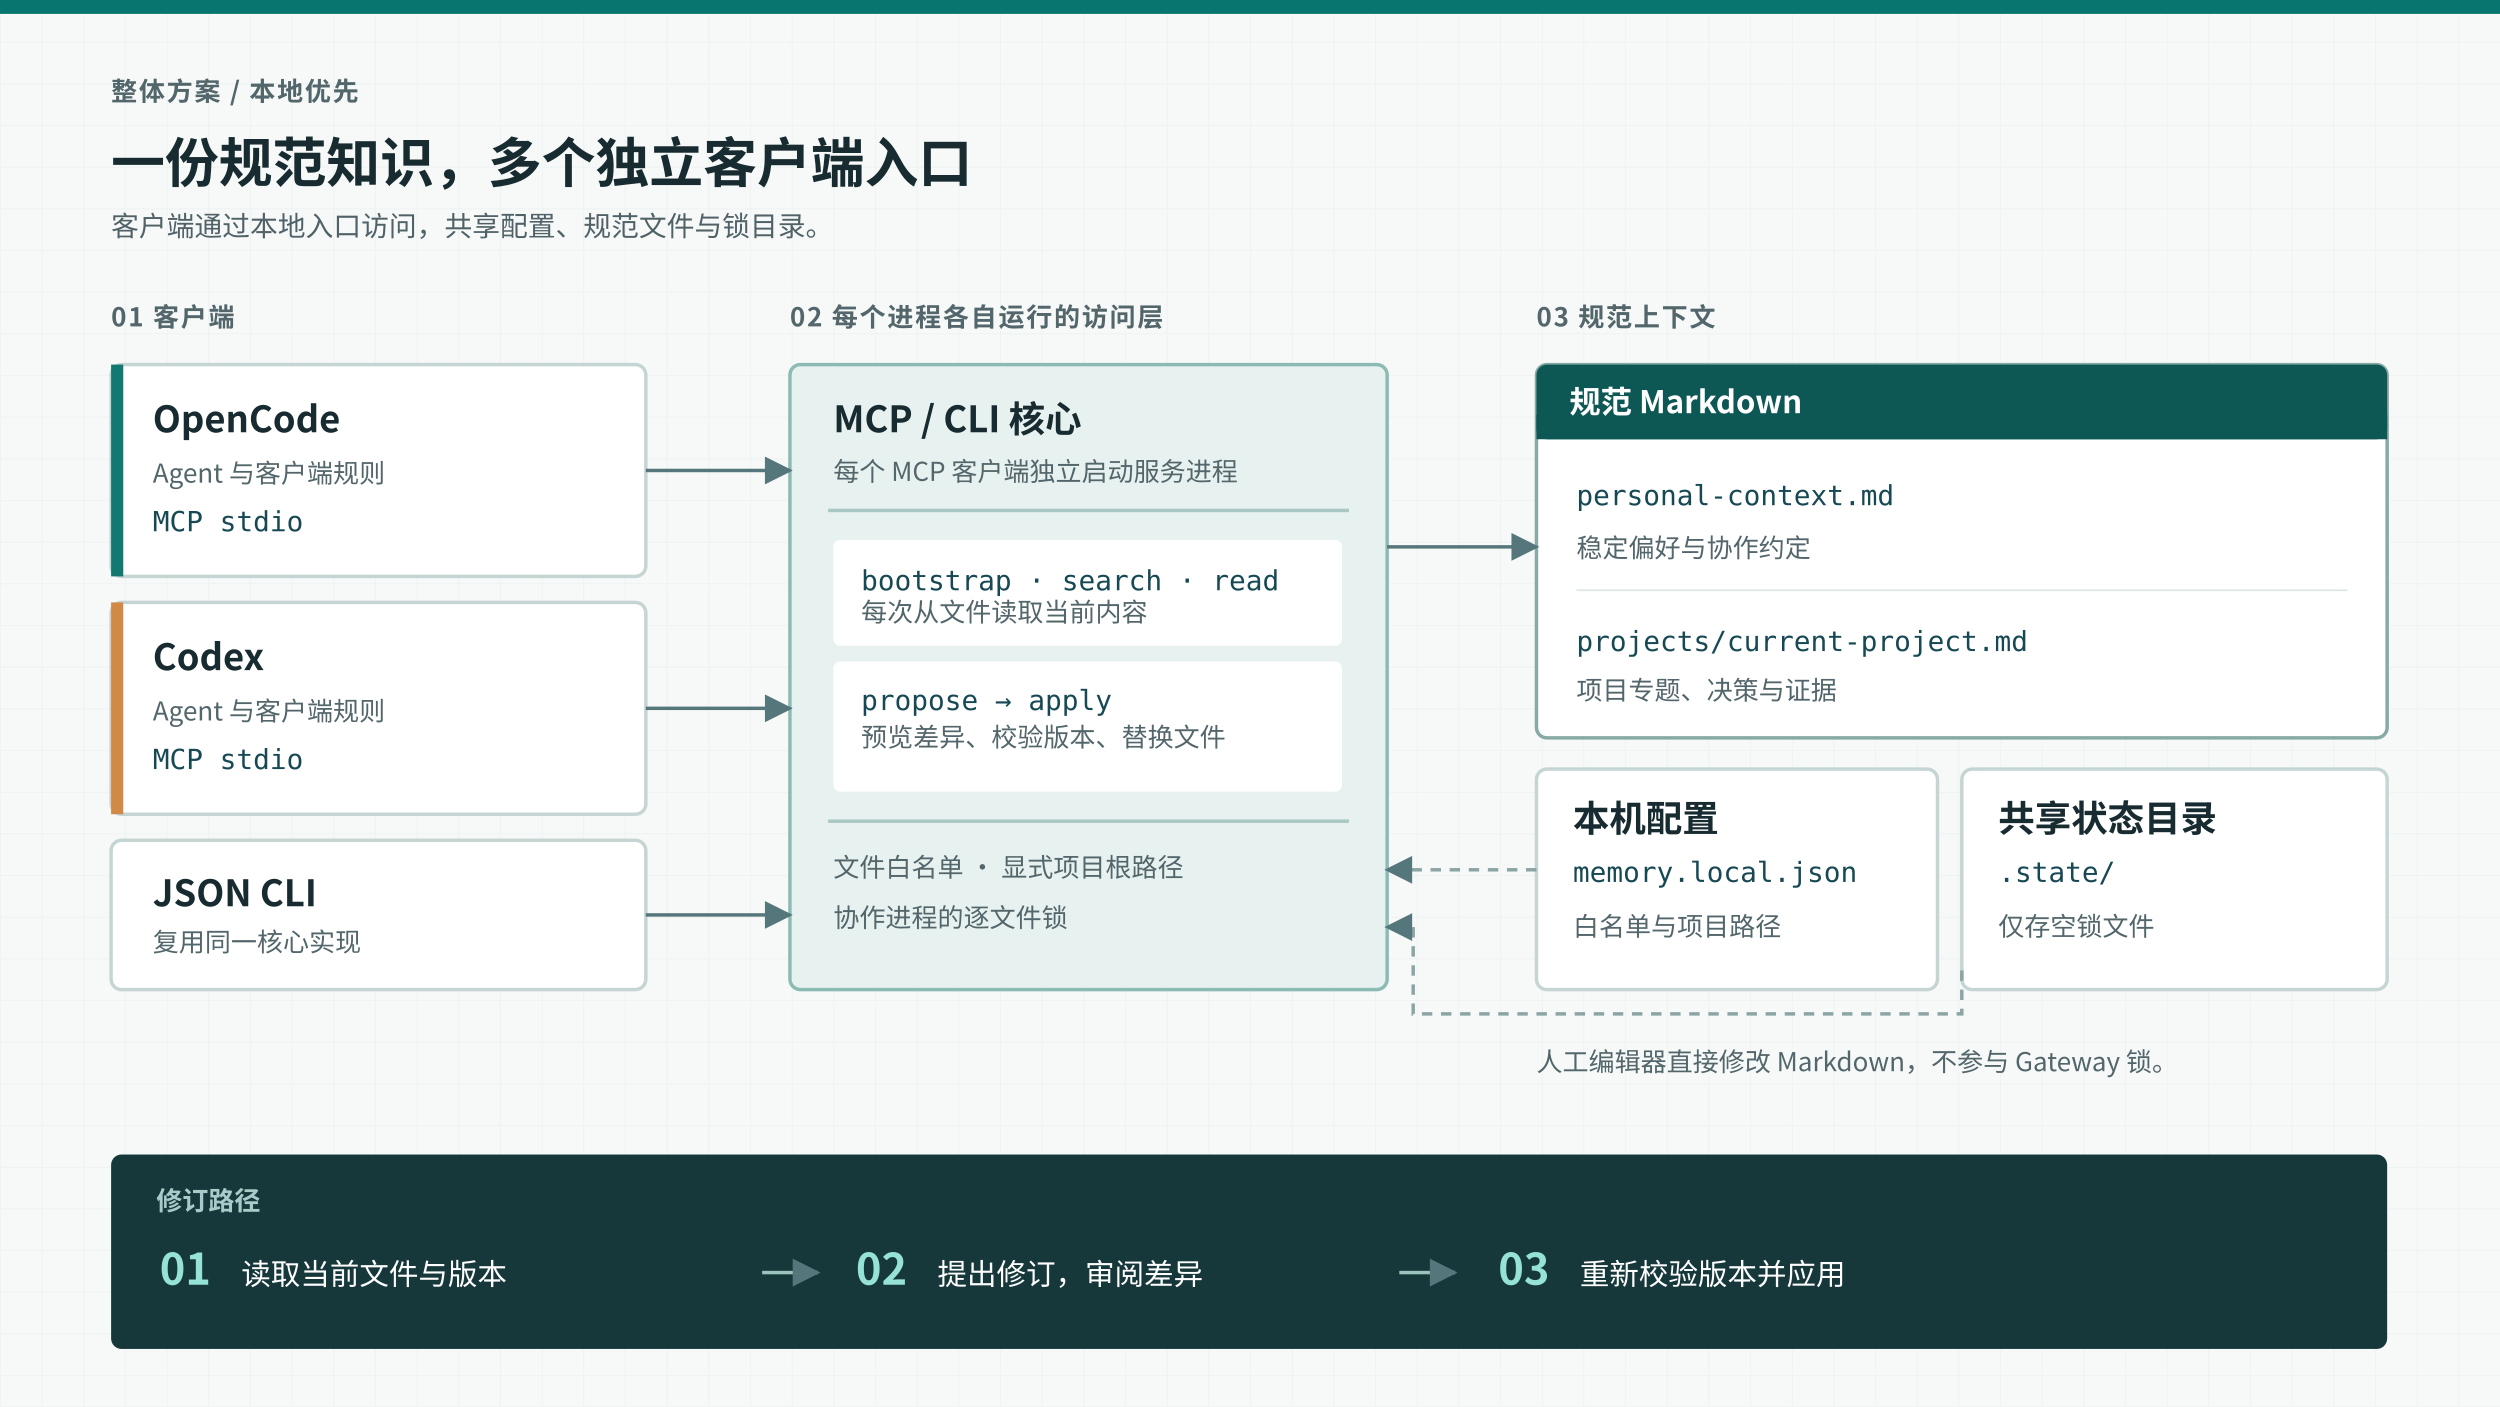
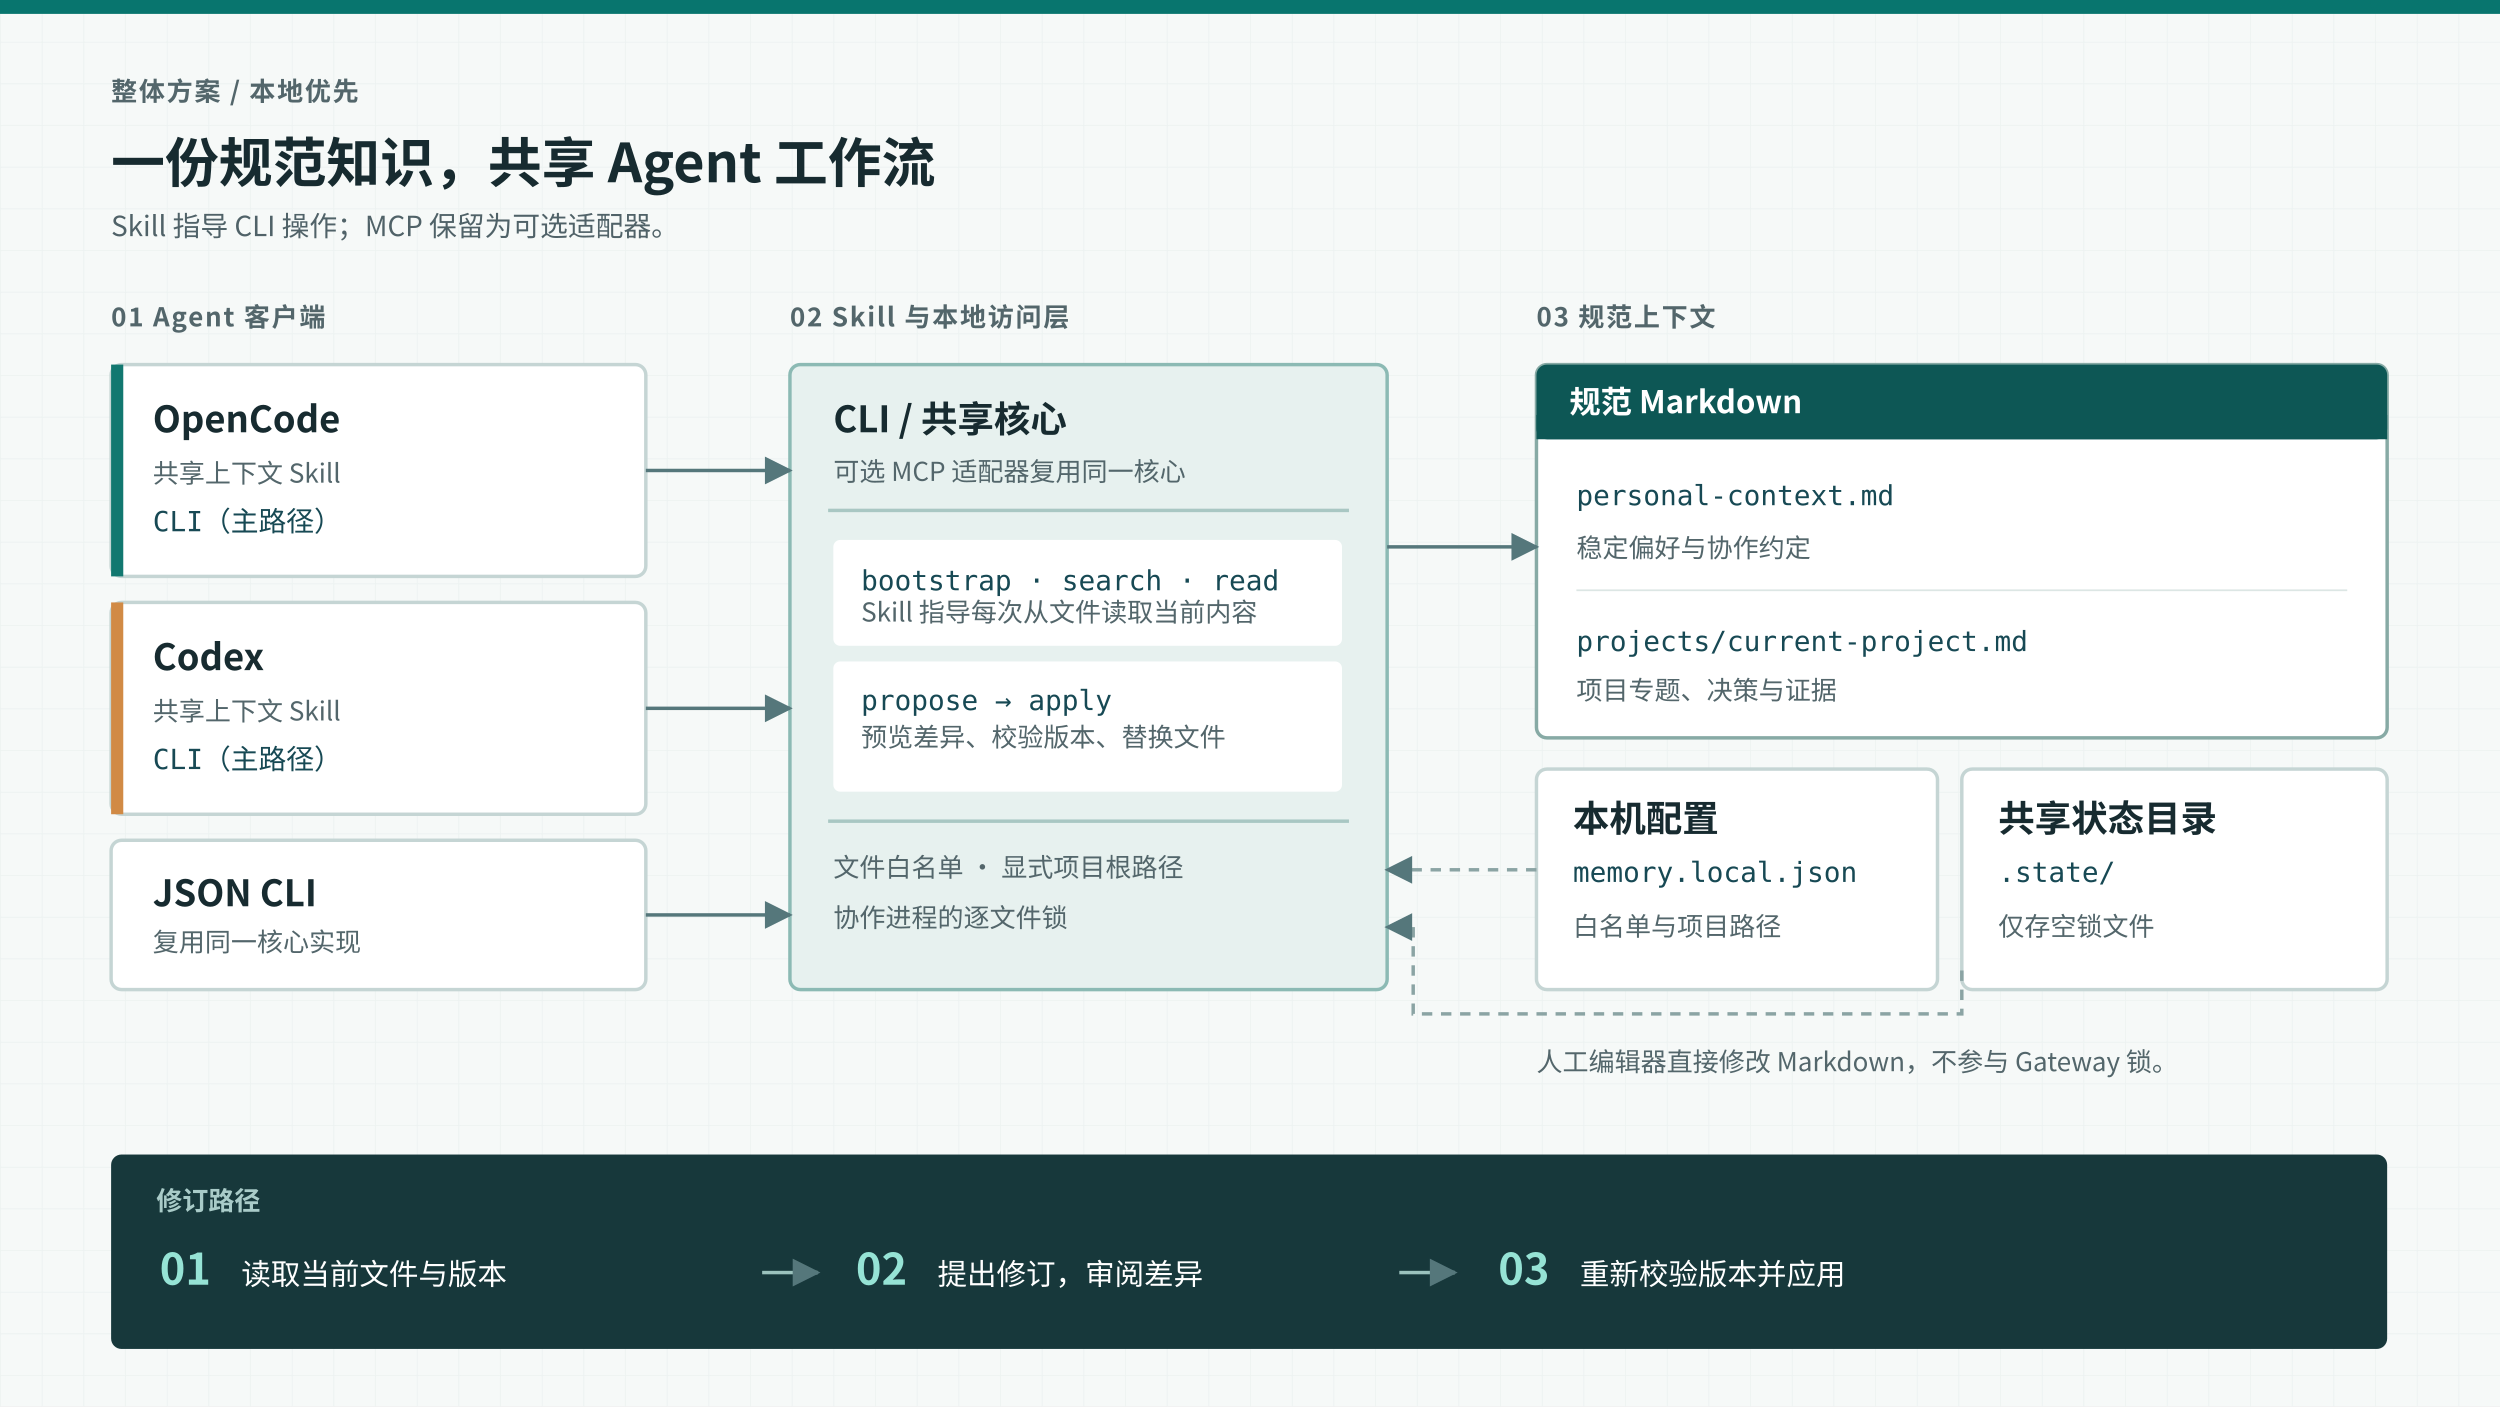
<svg xmlns="http://www.w3.org/2000/svg" viewBox="0 0 1440 810" role="img" aria-labelledby="title desc">
  <defs>
    <style>
      text { font-family: -apple-system, BlinkMacSystemFont, "PingFang SC", "Noto Sans CJK SC", sans-serif; fill: #172b30; }
      .k { font-size: 15px; font-weight: 700; letter-spacing: 1px; fill: #53666b; }
      .h { font-size: 31px; font-weight: 700; }
      .sub { font-size: 16px; fill: #506268; }
      .label { font-size: 21px; font-weight: 650; }
      .small { font-size: 15px; fill: #53666b; }
      .mono { font-family: ui-monospace, SFMono-Regular, Consolas, monospace; font-size: 16px; fill: #174954; }
      .num { font-size: 25px; font-weight: 750; fill: #96e3d5; }
      .inverse { fill: #ffffff; }
      .inverse-k { fill: #a9cbc8; }
      .line { fill: none; stroke: #55777b; stroke-width: 2; marker-end: url(#arrow); }
      .light { fill: none; stroke: #8ba4a4; stroke-width: 2; stroke-dasharray: 6 5; marker-end: url(#arrow); }
    </style>
    <marker id="arrow" viewBox="0 0 10 10" refX="9" refY="5" markerWidth="8" markerHeight="8" orient="auto-start-reverse">
      <path d="M0 0 10 5 0 10Z" fill="#55777b" />
    </marker>
    <pattern id="grid" width="24" height="24" patternUnits="userSpaceOnUse">
      <path d="M24 0H0V24" fill="none" stroke="#dbe5e4" stroke-width="1" />
    </pattern>
  </defs>
  <rect width="1440" height="810" fill="#f6f9f8" />
  <rect width="1440" height="810" fill="url(#grid)" opacity=".35" />
  <rect width="1440" height="8" fill="#08756e" />
  <text x="64" y="58" class="k">整体方案 / 本地优先</text>
-   <text x="64" y="105" class="h">一份规范知识，多个独立客户端入口</text>
-   <text x="64" y="136" class="sub">客户端通过本地入口访问，共享配置、规范文件与锁目录。</text>
-   <text x="64" y="188" class="k">01   客户端</text>
-   <text x="455" y="188" class="k">02   每个进程各自运行的访问层</text>
+   <text x="64" y="105" class="h">一份规范知识，共享 Agent 工作流</text>
+   <text x="64" y="136" class="sub">Skill 指导 CLI 操作；MCP 保留为可选适配器。</text>
+   <text x="64" y="188" class="k">01   Agent 客户端</text>
+   <text x="455" y="188" class="k">02   Skill 与本地访问层</text>
  <text x="885" y="188" class="k">03   规范上下文</text>
  <rect x="64" y="210" width="308" height="122" rx="6" fill="#ffffff" stroke="#c5d5d4" stroke-width="2" />
  <rect x="64" y="210" width="7" height="122" fill="#127870" />
  <text x="88" y="249" class="label">OpenCode</text>
-   <text x="88" y="278" class="small">Agent 与客户端规则</text>
-   <text x="88" y="306" class="mono">MCP stdio</text>
+   <text x="88" y="278" class="small">共享上下文 Skill</text>
+   <text x="88" y="306" class="mono">CLI（主路径）</text>
  <rect x="64" y="347" width="308" height="122" rx="6" fill="#ffffff" stroke="#c5d5d4" stroke-width="2" />
  <rect x="64" y="347" width="7" height="122" fill="#d18a45" />
  <text x="88" y="386" class="label">Codex</text>
-   <text x="88" y="415" class="small">Agent 与客户端规则</text>
-   <text x="88" y="443" class="mono">MCP stdio</text>
+   <text x="88" y="415" class="small">共享上下文 Skill</text>
+   <text x="88" y="443" class="mono">CLI（主路径）</text>
  <rect x="64" y="484" width="308" height="86" rx="6" fill="#ffffff" stroke="#c5d5d4" stroke-width="2" />
  <text x="88" y="522" class="label">JSON CLI</text>
  <text x="88" y="548" class="small">复用同一核心实现</text>
  <rect x="455" y="210" width="344" height="360" rx="6" fill="#e7f1ef" stroke="#8cbab4" stroke-width="2" />
-   <text x="480" y="249" class="label">MCP / CLI 核心</text>
-   <text x="480" y="277" class="small">每个 MCP 客户端独立启动服务进程</text>
+   <text x="480" y="249" class="label">CLI / 共享核心</text>
+   <text x="480" y="277" class="small">可选 MCP 适配器复用同一核心</text>
  <path d="M477 294H777" stroke="#a9c7c3" stroke-width="2" />
  <rect x="480" y="311" width="293" height="61" rx="4" fill="#ffffff" />
  <text x="496" y="340" class="mono">bootstrap · search · read</text>
-   <text x="496" y="358" class="small">每次从文件读取当前内容</text>
+   <text x="496" y="358" class="small">Skill 指导每次从文件读取当前内容</text>
  <rect x="480" y="381" width="293" height="75" rx="4" fill="#ffffff" />
  <text x="496" y="409" class="mono">propose → apply</text>
  <text x="496" y="430" class="small">预览差异、校验版本、替换文件</text>
  <path d="M477 473H777" stroke="#a9c7c3" stroke-width="2" />
  <text x="480" y="505" class="small">文件白名单 · 显式项目根路径</text>
  <text x="480" y="534" class="small">协作进程的逐文件锁</text>
  <path class="line" d="M372 271H455" />
  <path class="line" d="M372 408H455" />
  <path class="line" d="M372 527H455" />
  <rect x="885" y="210" width="490" height="215" rx="6" fill="#ffffff" stroke="#87aaa5" stroke-width="2" />
  <rect x="885" y="210" width="490" height="43" rx="6" fill="#0d5755" />
  <path d="M885 246H1375" stroke="#0d5755" stroke-width="14" />
  <text x="904" y="238" font-size="18" font-weight="700" class="inverse">规范 Markdown</text>
  <text x="908" y="291" class="mono">personal-context.md</text>
  <text x="908" y="321" class="small">稳定偏好与协作约定</text>
  <path d="M908 340H1352" stroke="#dce6e4" />
  <text x="908" y="375" class="mono">projects/current-project.md</text>
  <text x="908" y="403" class="small">项目专题、决策与证据</text>
  <path class="line" d="M799 315H885" />
  <rect x="885" y="443" width="231" height="127" rx="6" fill="#ffffff" stroke="#c5d5d4" stroke-width="2" />
  <text x="906" y="479" class="label">本机配置</text>
  <text x="906" y="508" class="mono">memory.local.json</text>
  <text x="906" y="539" class="small">白名单与项目路径</text>
  <rect x="1130" y="443" width="245" height="127" rx="6" fill="#ffffff" stroke="#c5d5d4" stroke-width="2" />
  <text x="1151" y="479" class="label">共享状态目录</text>
  <text x="1151" y="508" class="mono">.state/</text>
  <text x="1151" y="539" class="small">仅存空锁文件</text>
  <path class="light" d="M885 501H799" />
  <path class="light" d="M1130 559V584H814V534H799" />
  <text x="885" y="617" class="small">人工编辑器直接修改 Markdown，不参与 Gateway 锁。</text>
  <rect x="64" y="665" width="1311" height="112" rx="6" fill="#17383b" />
  <text x="90" y="697" font-size="15" font-weight="700" class="inverse-k">修订路径</text>
  <text x="92" y="740" class="num">01</text>
  <text x="139" y="740" font-size="17" class="inverse">读取当前文件与版本</text>
  <path d="M439 733H471" stroke="#9bc2bd" stroke-width="2" marker-end="url(#arrow)" />
  <text x="493" y="740" class="num">02</text>
  <text x="540" y="740" font-size="17" class="inverse">提出修订，审阅差异</text>
  <path d="M806 733H838" stroke="#9bc2bd" stroke-width="2" marker-end="url(#arrow)" />
  <text x="863" y="740" class="num">03</text>
  <text x="910" y="740" font-size="17" class="inverse">重新校验版本并应用</text>
</svg>
